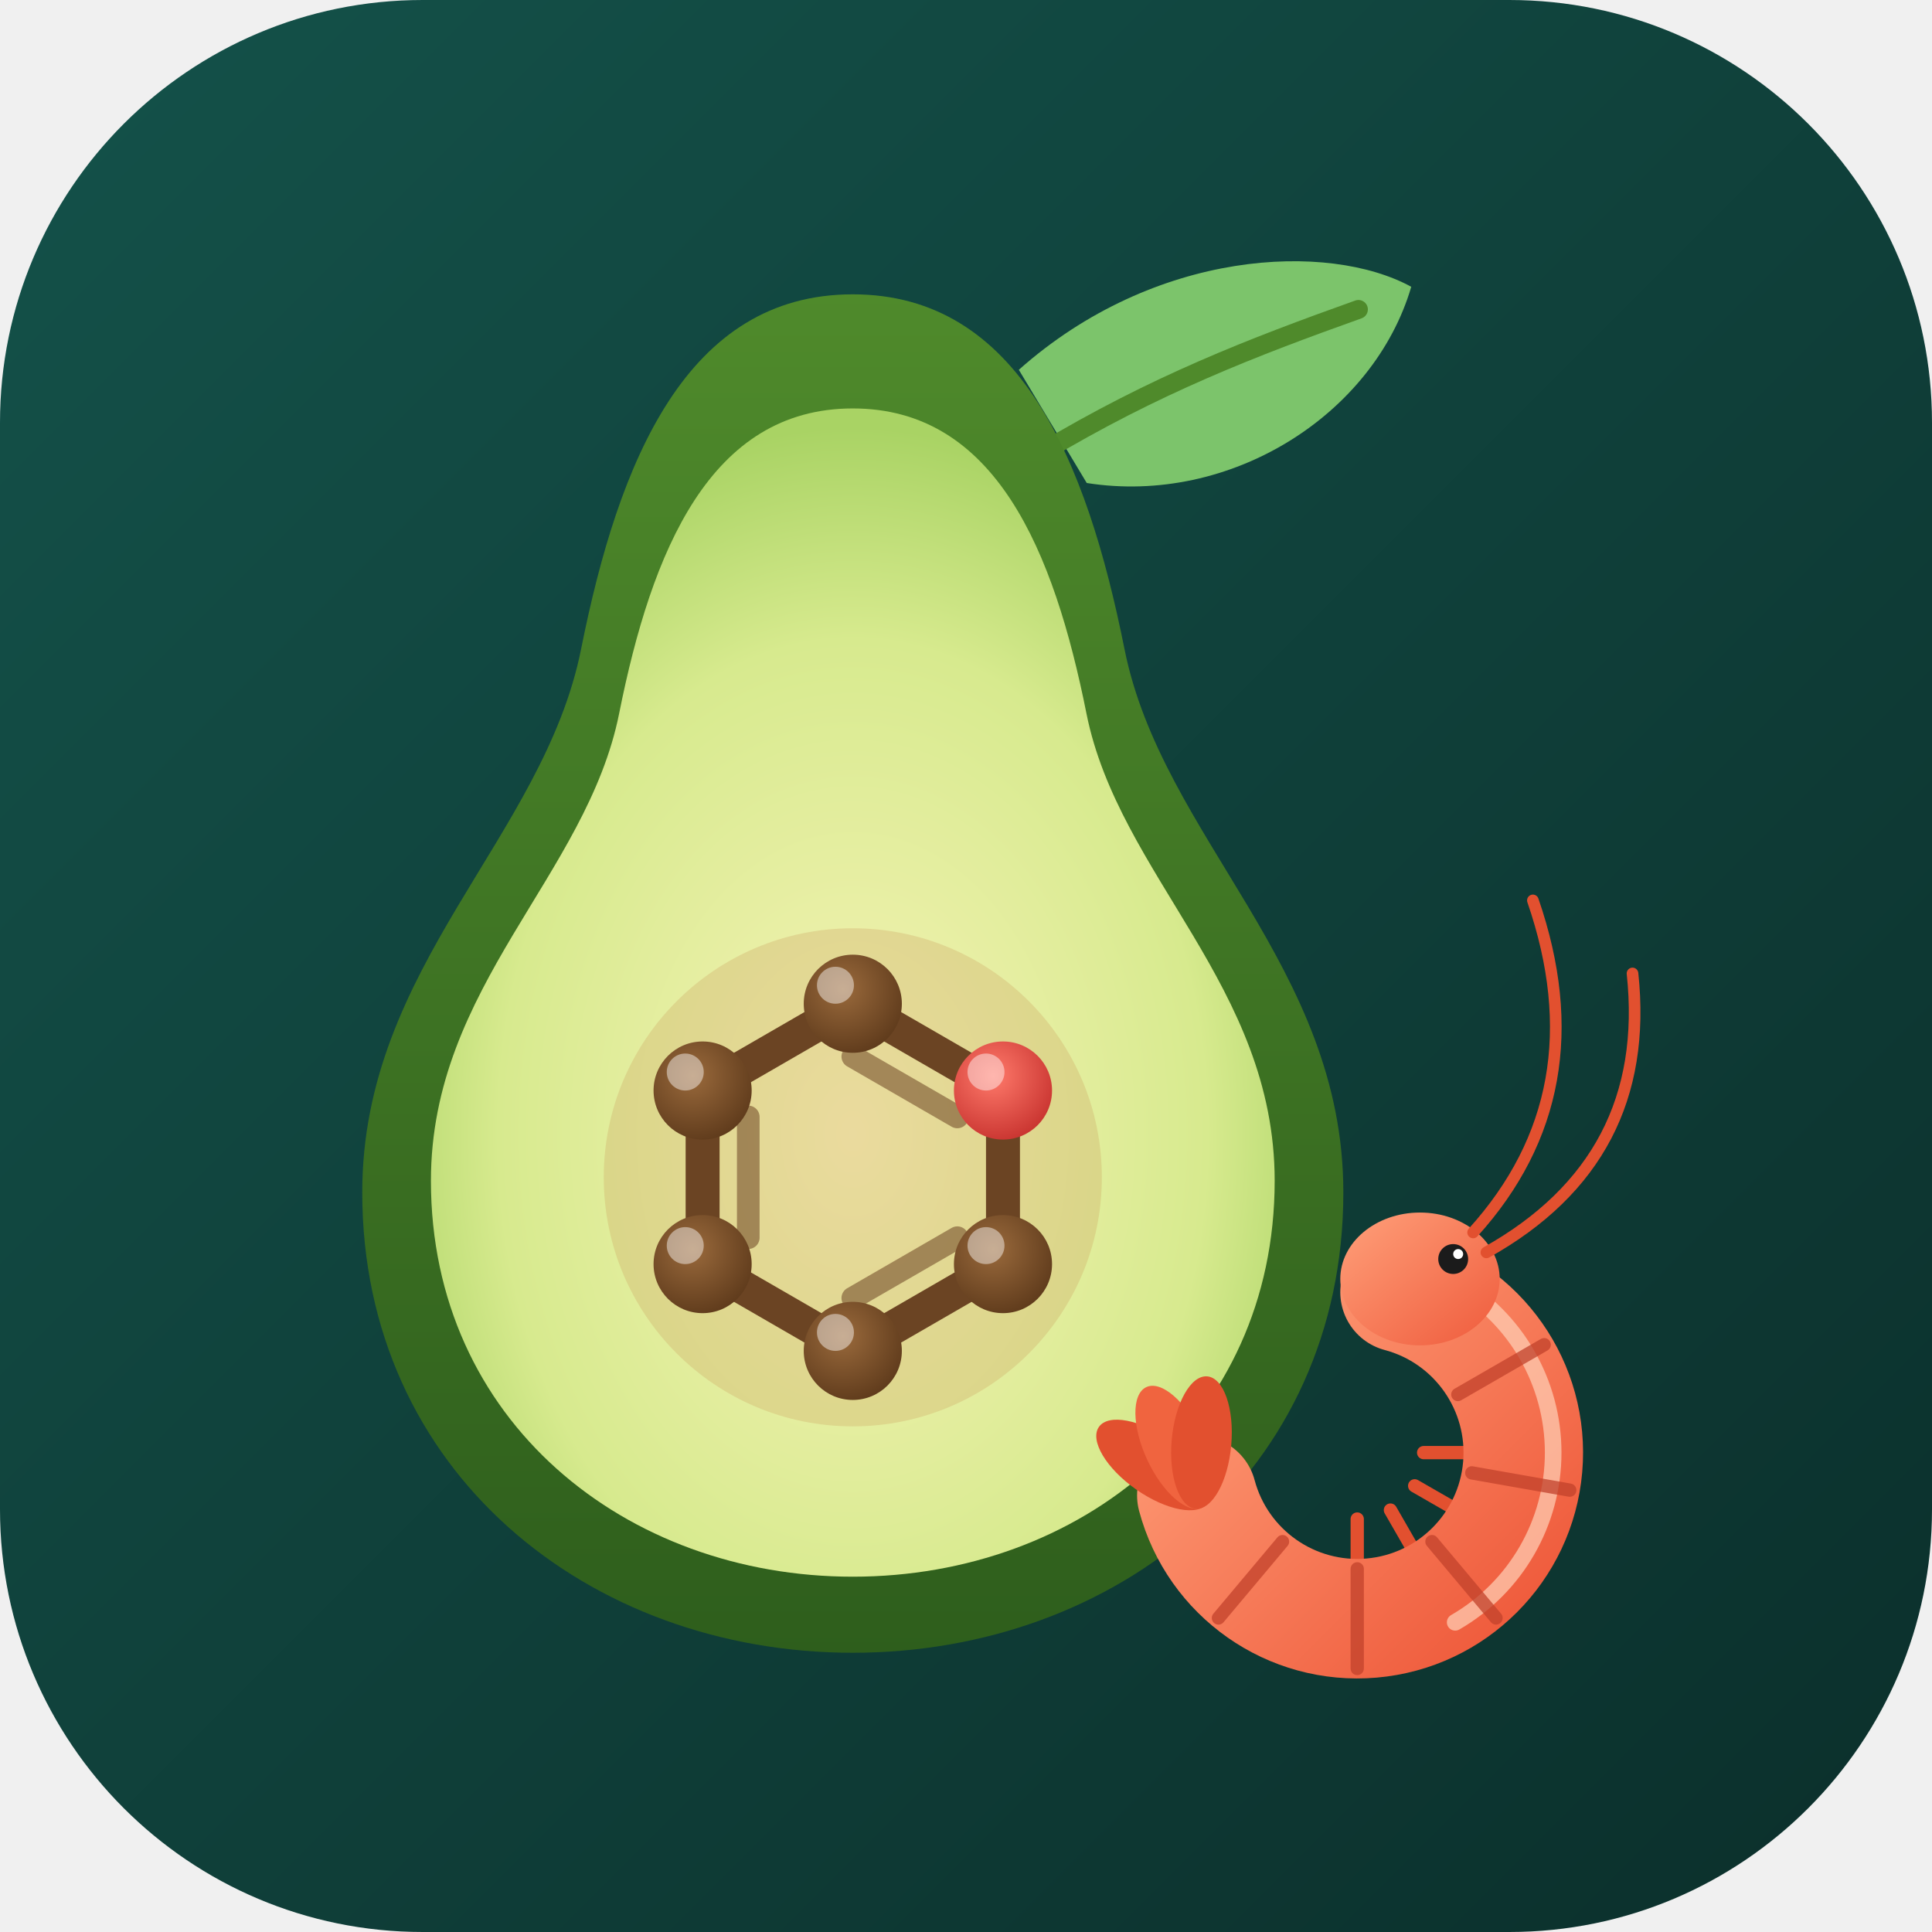
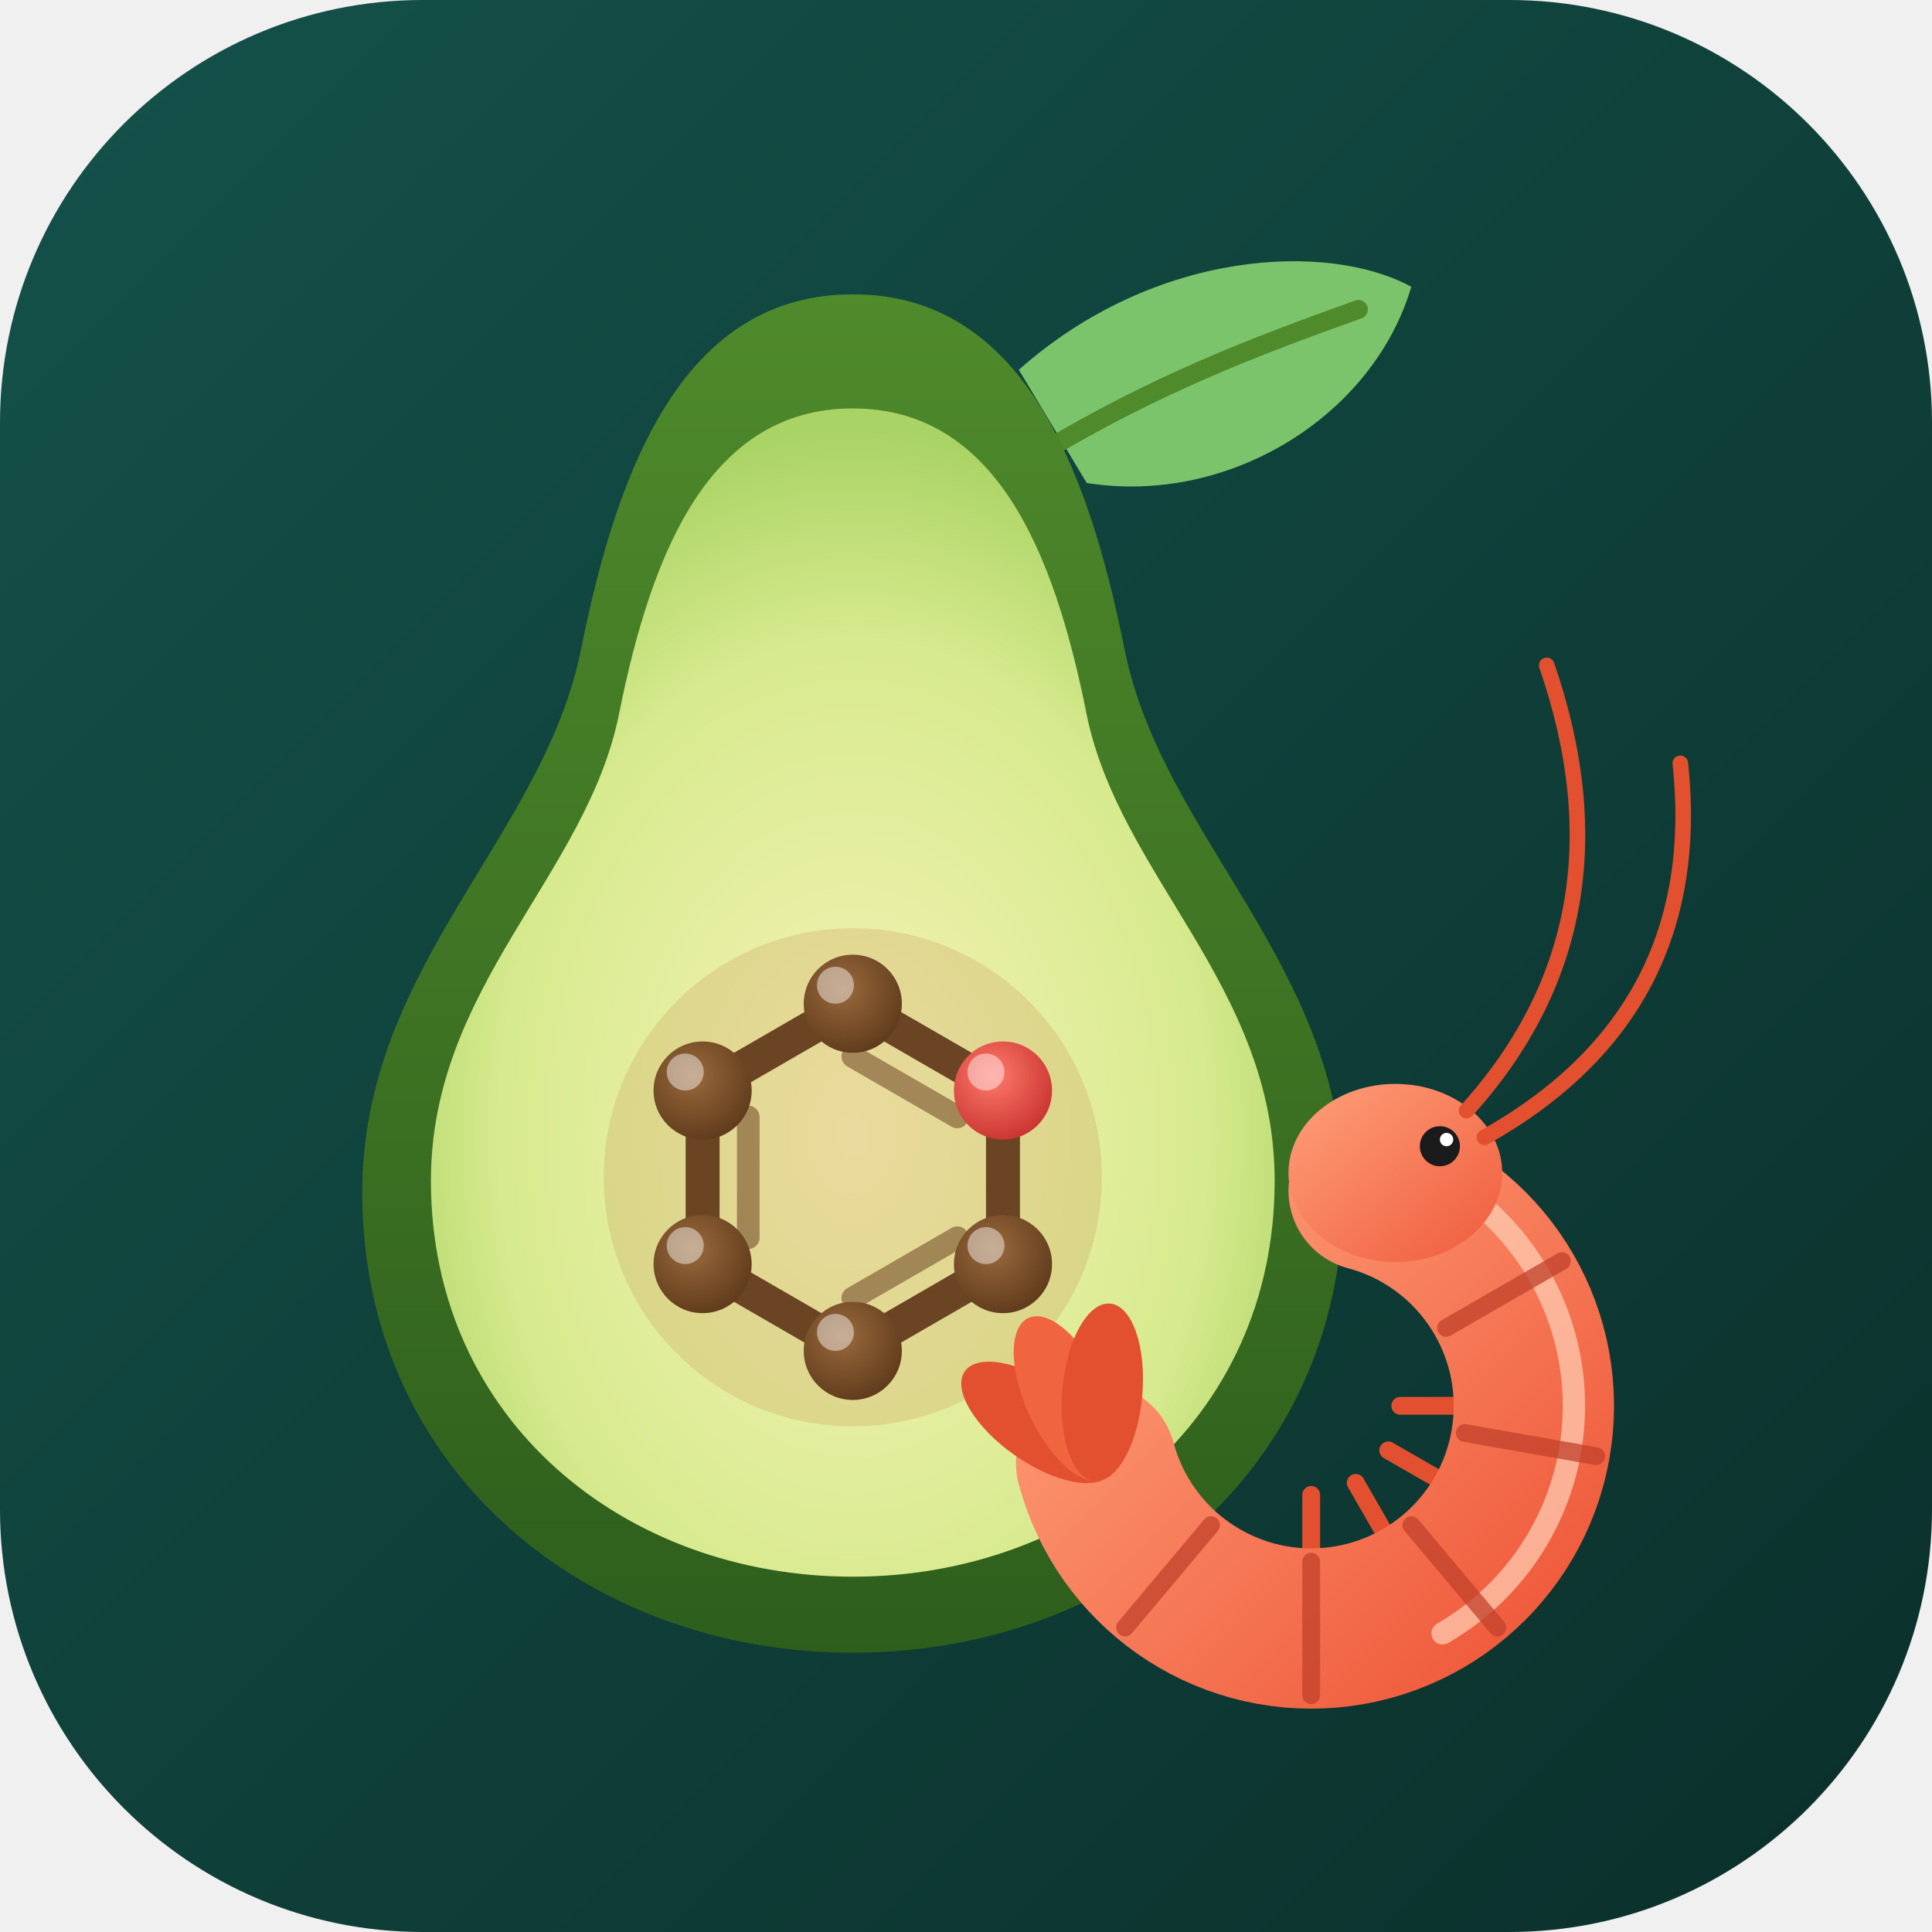
<svg xmlns="http://www.w3.org/2000/svg" viewBox="0 0 512 512">
  <defs>
    <linearGradient id="bg" x1="0" y1="0" x2="1" y2="1">
      <stop offset="0" stop-color="#14524a" />
      <stop offset="1" stop-color="#0b2f2b" />
    </linearGradient>
    <linearGradient id="skin" x1="0" y1="0" x2="0" y2="1">
      <stop offset="0" stop-color="#4f8a2b" />
      <stop offset="1" stop-color="#2e5e1c" />
    </linearGradient>
    <radialGradient id="flesh" cx=".5" cy=".62" r=".6">
      <stop offset="0" stop-color="#f7f3b8" />
      <stop offset=".7" stop-color="#d7ea8e" />
      <stop offset="1" stop-color="#a9d364" />
    </radialGradient>
    <radialGradient id="atomC" cx=".4" cy=".35" r=".7">
      <stop offset="0" stop-color="#9a6a3c" />
      <stop offset="1" stop-color="#5e3a1b" />
    </radialGradient>
    <radialGradient id="atomO" cx=".4" cy=".35" r=".7">
      <stop offset="0" stop-color="#ff7a6b" />
      <stop offset="1" stop-color="#c8332f" />
    </radialGradient>
    <linearGradient id="shrimp" x1="0" y1="0" x2="1" y2="1">
      <stop offset="0" stop-color="#ffa07a" />
      <stop offset="1" stop-color="#ef5b3c" />
    </linearGradient>
  </defs>
  <rect width="512" height="512" rx="112" fill="url(#bg)" />
  <g>
    <g transform="translate(-30 -6)">
      <path d="M300 104 C336 72 382 70 404 82 C394 116 356 140 318 134 Z" fill="#7cc46b" />
      <path d="M306 126 C336 108 362 98 390 88" stroke="#4f8a2b" stroke-width="5" fill="none" stroke-linecap="round" />
      <path d="M256 84 C212 84 194 128 184 178 C174 228 126 262 126 322 C126 396 186 444 256 444 C326 444 386 396 386 322 C386 262 338 228 328 178 C318 128 300 84 256 84 Z" fill="url(#skin)" />
      <path d="M256 84 C212 84 194 128 184 178 C174 228 126 262 126 322 C126 396 186 444 256 444 C326 444 386 396 386 322 C386 262 338 228 328 178 C318 128 300 84 256 84 Z" fill="url(#flesh)" transform="translate(256 300) scale(0.86) translate(-256 -300)" />
      <circle cx="256" cy="318" r="66" fill="#c99a5b" opacity=".28" />
      <g stroke="#6b4423" stroke-width="9" stroke-linecap="round">
        <line x1="256.0" y1="272.0" x2="295.8" y2="295.0" />
        <line x1="295.8" y1="295.0" x2="295.8" y2="341.0" />
        <line x1="295.8" y1="341.0" x2="256.0" y2="364.0" />
        <line x1="256.0" y1="364.0" x2="216.2" y2="341.0" />
        <line x1="216.2" y1="341.0" x2="216.2" y2="295.0" />
        <line x1="216.2" y1="295.0" x2="256.0" y2="272.0" />
      </g>
      <g stroke="#6b4423" stroke-width="6" stroke-linecap="round" opacity=".55">
        <line x1="256.0" y1="286.0" x2="283.7" y2="302.0" />
        <line x1="283.7" y1="334.0" x2="256.0" y2="350.0" />
        <line x1="228.3" y1="334.0" x2="228.3" y2="302.0" />
      </g>
      <circle cx="256.0" cy="272.0" r="13" fill="url(#atomC)" />
      <circle cx="251.4" cy="267.1" r="4.9" fill="#fff" opacity=".45" />
      <circle cx="295.8" cy="295.0" r="13" fill="url(#atomO)" />
      <circle cx="291.3" cy="290.1" r="4.9" fill="#fff" opacity=".45" />
      <circle cx="295.8" cy="341.0" r="13" fill="url(#atomC)" />
      <circle cx="291.3" cy="336.1" r="4.9" fill="#fff" opacity=".45" />
      <circle cx="256.0" cy="364.0" r="13" fill="url(#atomC)" />
      <circle cx="251.4" cy="359.1" r="4.9" fill="#fff" opacity=".45" />
      <circle cx="216.2" cy="341.0" r="13" fill="url(#atomC)" />
      <circle cx="211.6" cy="336.1" r="4.9" fill="#fff" opacity=".45" />
      <circle cx="216.2" cy="295.0" r="13" fill="url(#atomC)" />
      <circle cx="211.6" cy="290.1" r="4.9" fill="#fff" opacity=".45" />
    </g>
-     <g transform="translate(372 392) scale(0.88) translate(-386 -400)">
+     <g transform="translate(364 382) scale(1.18) translate(-386 -400)">
      <g stroke="#e2502f" stroke-width="4" stroke-linecap="round">
        <line x1="405.0" y1="392.0" x2="392.0" y2="392.0" />
        <line x1="400.6" y1="408.5" x2="389.3" y2="402.0" />
        <line x1="388.5" y1="420.6" x2="382.0" y2="409.3" />
        <line x1="372.0" y1="425.0" x2="372.0" y2="412.0" />
      </g>
      <path d="M384.9 343.7 A50 50 0 1 1 323.7 404.9" fill="none" stroke="url(#shrimp)" stroke-width="36" stroke-linecap="round" />
      <path d="M401.5 340.9 A59 59 0 0 1 401.5 443.1" fill="none" stroke="#ffd2b8" stroke-width="5" stroke-linecap="round" opacity=".7" />
      <g stroke="#c2412b" stroke-width="4" stroke-linecap="round" opacity=".75">
        <line x1="402.3" y1="374.5" x2="428.3" y2="359.5" />
        <line x1="406.5" y1="398.1" x2="436.0" y2="403.3" />
        <line x1="394.5" y1="418.8" x2="413.8" y2="441.8" />
        <line x1="372.0" y1="427.0" x2="372.0" y2="457.0" />
        <line x1="349.5" y1="418.8" x2="330.2" y2="441.8" />
      </g>
      <ellipse cx="323.7" cy="388.9" rx="9" ry="20" fill="#e2502f" transform="rotate(-55 323.7 404.9)" />
      <ellipse cx="323.7" cy="388.9" rx="9" ry="20" fill="#f0643f" transform="rotate(-25 323.7 404.9)" />
      <ellipse cx="323.7" cy="388.9" rx="9" ry="20" fill="#e2502f" transform="rotate(5 323.7 404.9)" />
      <ellipse cx="390.9" cy="339.7" rx="24" ry="20" fill="url(#shrimp)" />
      <circle cx="400.9" cy="333.7" r="4.5" fill="#1b1b1b" />
      <circle cx="402.4" cy="332.2" r="1.5" fill="#fff" />
      <g stroke="#e2502f" stroke-width="3.5" fill="none" stroke-linecap="round">
        <path d="M406.9 325.7 Q444.9 283.7 424.9 225.7" />
        <path d="M410.9 331.7 Q460.9 303.7 454.9 247.7" />
      </g>
    </g>
  </g>
</svg>
